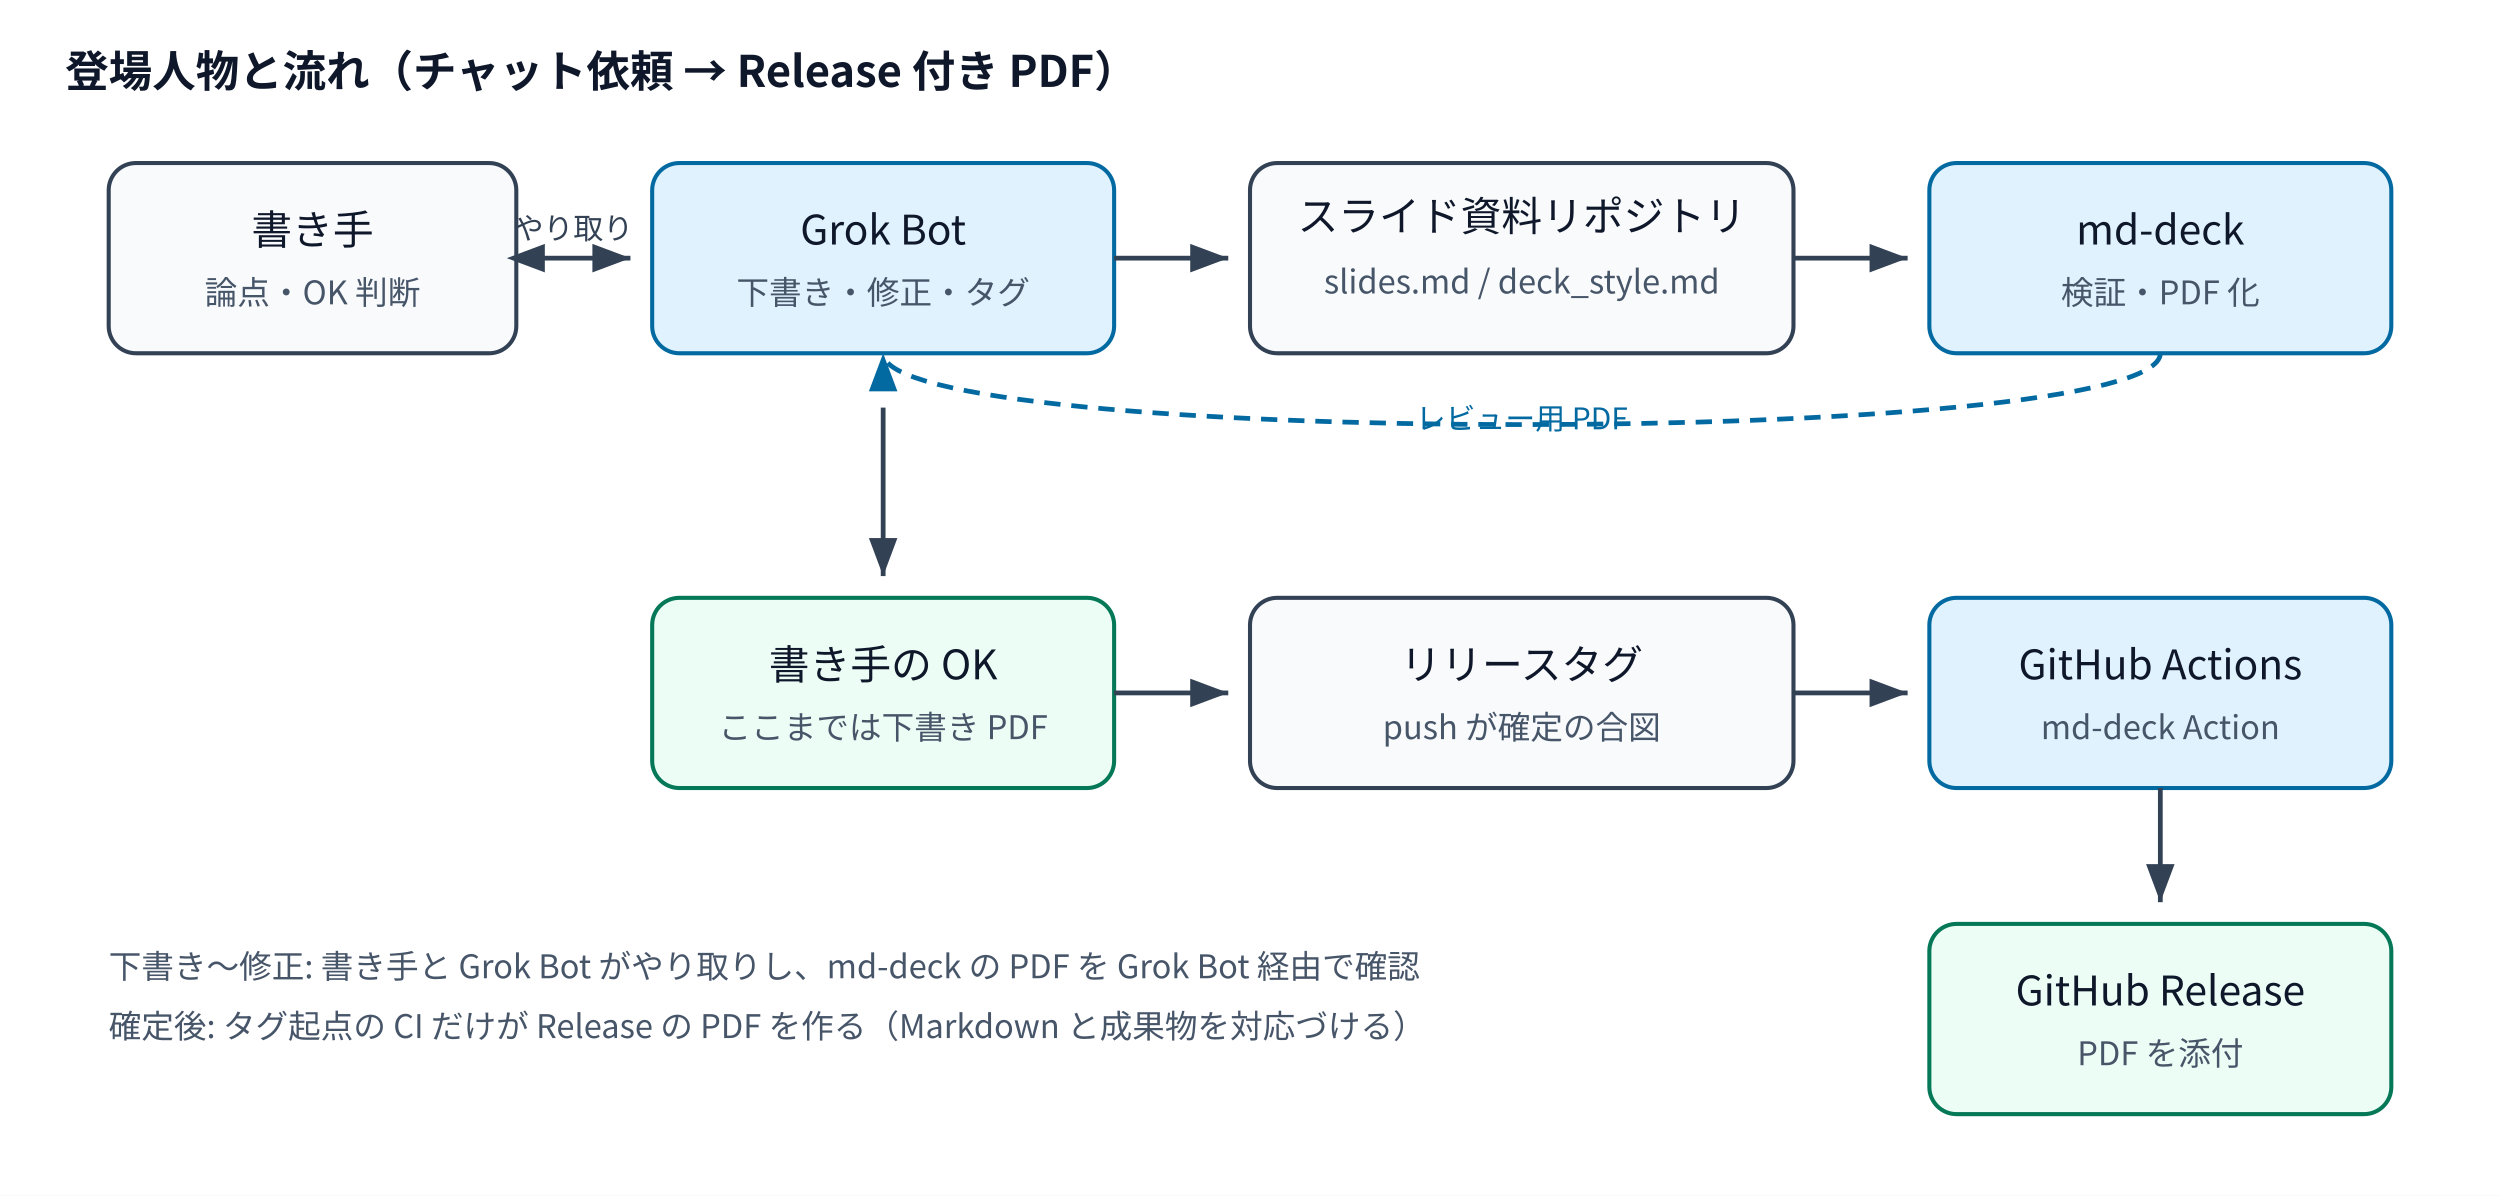
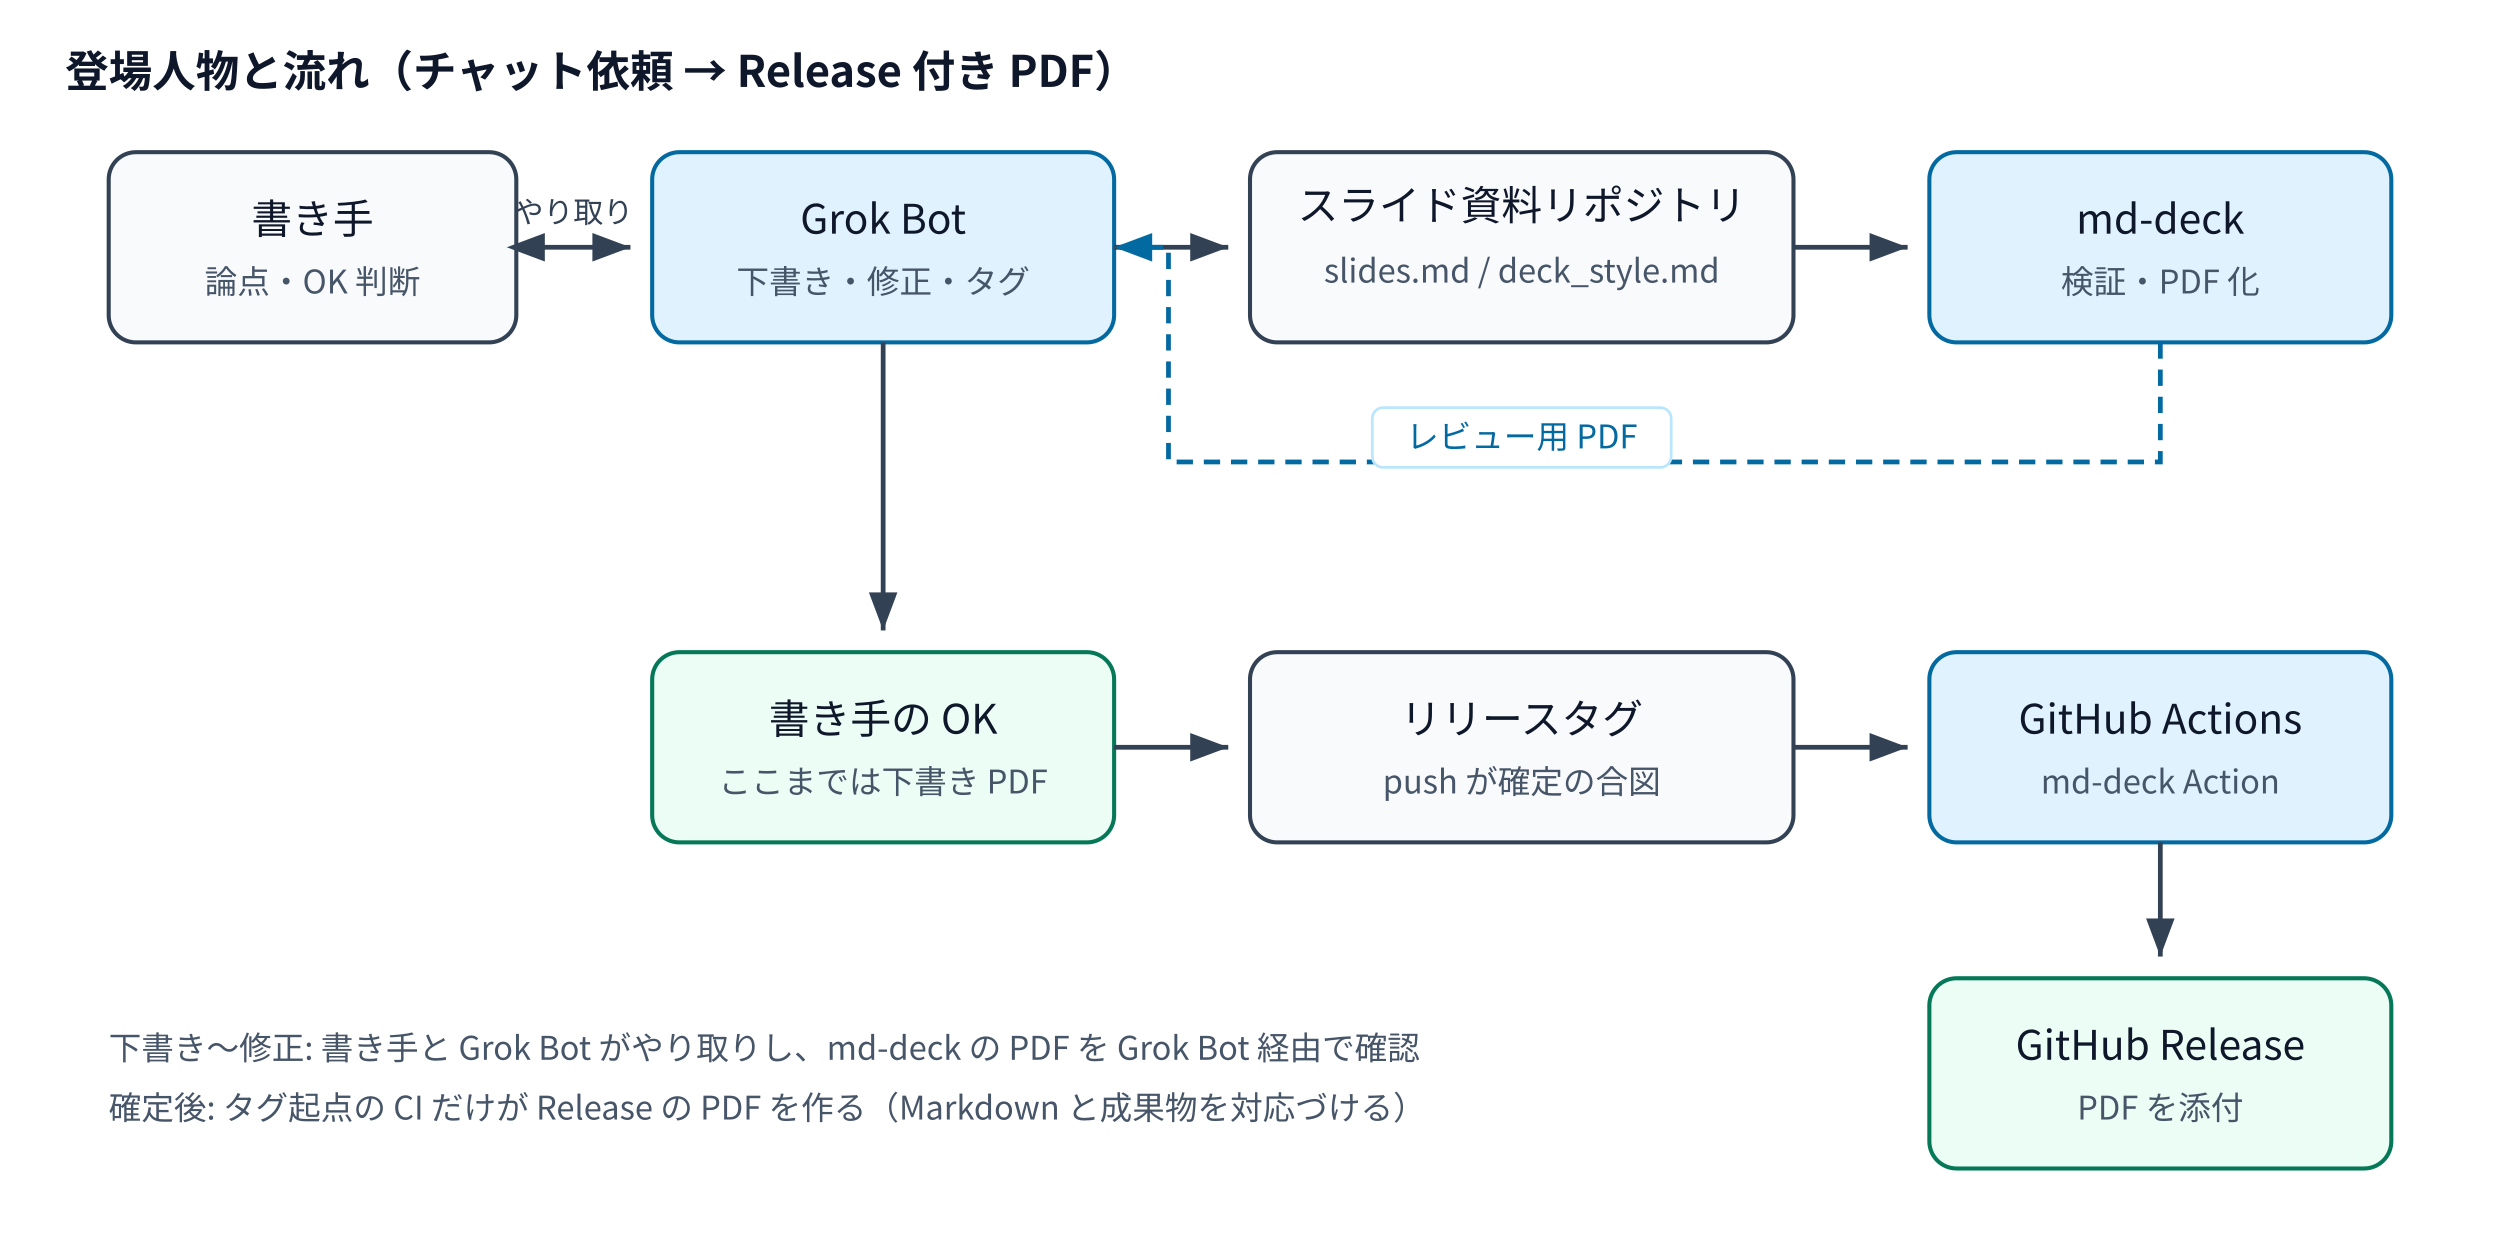
- <svg xmlns="http://www.w3.org/2000/svg" width="920" height="440" viewBox="0 0 920 440" role="img" aria-labelledby="title desc">
+ <svg xmlns="http://www.w3.org/2000/svg" width="920" height="460" viewBox="0 0 920 460" role="img" aria-labelledby="title desc">
  <defs>
    <marker id="arrow" markerWidth="10" markerHeight="10" refX="8" refY="3" orient="auto">
      <path d="M0,0 L8,3 L0,6 Z" fill="#334155" />
    </marker>
    <marker id="arrow-start" markerWidth="10" markerHeight="10" refX="2" refY="3" orient="auto">
      <path d="M8,0 L0,3 L8,6 Z" fill="#334155" />
    </marker>
    <marker id="arrow-return" markerWidth="10" markerHeight="10" refX="8" refY="3" orient="auto">
      <path d="M0,0 L8,3 L0,6 Z" fill="#0369a1" />
    </marker>
    <style>
      .box { fill:#f8fafc; stroke:#334155; stroke-width:1.5; rx:10; }
      .box-accent { fill:#e0f2fe; stroke:#0369a1; stroke-width:1.5; rx:10; }
      .box-ok { fill:#ecfdf5; stroke:#047857; stroke-width:1.5; rx:10; }
      .label { font-family: "Hiragino Sans", "Noto Sans CJK JP", "Segoe UI", sans-serif; font-size:15px; fill:#0f172a; }
      .sub { font-family: "Hiragino Sans", "Noto Sans CJK JP", "Segoe UI", sans-serif; font-size:12px; fill:#475569; }
      .title { font-family: "Hiragino Sans", "Noto Sans CJK JP", "Segoe UI", sans-serif; font-size:16px; font-weight:700; fill:#0f172a; }
      .edge { stroke:#334155; stroke-width:1.75; fill:none; marker-end:url(#arrow); }
      .edge-both { stroke:#334155; stroke-width:1.75; fill:none; marker-start:url(#arrow-start); marker-end:url(#arrow); }
      .edge-return { stroke:#0369a1; stroke-width:1.75; fill:none; stroke-dasharray:6 4; marker-end:url(#arrow-return); }
-       .edge-label { font-family: "Hiragino Sans", "Noto Sans CJK JP", "Segoe UI", sans-serif; font-size:11px; fill:#0369a1; }
+       .edge-label { font-family: "Hiragino Sans", "Noto Sans CJK JP", "Segoe UI", sans-serif; font-size:12px; fill:#0369a1; }
      .edge-label-dark { font-family: "Hiragino Sans", "Noto Sans CJK JP", "Segoe UI", sans-serif; font-size:11px; fill:#334155; }
+       .label-bg { fill:#ffffff; stroke:#bae6fd; stroke-width:1; rx:4; }
    </style>
  </defs>
-   <rect width="920" height="440" fill="#ffffff" />
+   <rect width="920" height="460" fill="#ffffff" />
  <text x="24" y="32" class="title">登場人物と流れ（チャット依頼 → Release 付き PDF）</text>
-   <rect class="box" x="40" y="60" width="150" height="70" />
-   <text x="115" y="90" text-anchor="middle" class="label">書き手</text>
-   <text x="115" y="112" text-anchor="middle" class="sub">論点・OK 判断</text>
-   <rect class="box-accent" x="240" y="60" width="170" height="70" />
-   <text x="325" y="90" text-anchor="middle" class="label">Grok Bot</text>
-   <text x="325" y="112" text-anchor="middle" class="sub">下書き・修正・タグ</text>
-   <rect class="box" x="460" y="60" width="200" height="70" />
-   <text x="560" y="85" text-anchor="middle" class="label">スライド資料リポジトリ</text>
-   <text x="560" y="108" text-anchor="middle" class="sub">slides.md / deck_style.md</text>
-   <rect class="box-accent" x="710" y="60" width="170" height="70" />
-   <text x="795" y="90" text-anchor="middle" class="label">md-deck</text>
-   <text x="795" y="112" text-anchor="middle" class="sub">検証・PDF 化</text>
-   <path class="edge-both" d="M190,95 H232" />
-   <text x="211" y="88" text-anchor="middle" class="edge-label-dark">やり取り</text>
-   <path class="edge" d="M410,95 H452" />
-   <path class="edge" d="M660,95 H702" />
-   <path class="edge-return" d="M795,130 C795,165 325,165 325,130" />
-   <text x="560" y="158" text-anchor="middle" class="edge-label">レビュー用 PDF</text>
-   <rect class="box-ok" x="240" y="220" width="170" height="70" />
-   <text x="325" y="250" text-anchor="middle" class="label">書き手の OK</text>
-   <text x="325" y="272" text-anchor="middle" class="sub">ここまでは下書き PDF</text>
-   <rect class="box" x="460" y="220" width="200" height="70" />
-   <text x="560" y="250" text-anchor="middle" class="label">リリースタグ</text>
-   <text x="560" y="272" text-anchor="middle" class="sub">push が確定の合図</text>
-   <rect class="box-accent" x="710" y="220" width="170" height="70" />
-   <text x="795" y="250" text-anchor="middle" class="label">GitHub Actions</text>
-   <text x="795" y="272" text-anchor="middle" class="sub">md-deck Action</text>
-   <path class="edge" d="M325,150 V212" />
-   <path class="edge" d="M410,255 H452" />
-   <path class="edge" d="M660,255 H702" />
-   <rect class="box-ok" x="710" y="340" width="170" height="70" />
-   <text x="795" y="370" text-anchor="middle" class="label">GitHub Release</text>
-   <text x="795" y="392" text-anchor="middle" class="sub">PDF を添付</text>
-   <path class="edge" d="M795,290 V332" />
-   <text x="40" y="360" class="sub">下書き〜修正: 書き手と Grok Bot がやり取りし、md-deck の PDF を Grok Bot 経由で確認</text>
-   <text x="40" y="382" class="sub">確定後: タグ起点の CI だけが Release の PDF を作る（Markdown と成果物を対応づける）</text>
+   <rect class="box" x="40" y="56" width="150" height="70" />
+   <text x="115" y="86" text-anchor="middle" class="label">書き手</text>
+   <text x="115" y="108" text-anchor="middle" class="sub">論点・OK 判断</text>
+   <rect class="box-accent" x="240" y="56" width="170" height="70" />
+   <text x="325" y="86" text-anchor="middle" class="label">Grok Bot</text>
+   <text x="325" y="108" text-anchor="middle" class="sub">下書き・修正・タグ</text>
+   <rect class="box" x="460" y="56" width="200" height="70" />
+   <text x="560" y="81" text-anchor="middle" class="label">スライド資料リポジトリ</text>
+   <text x="560" y="104" text-anchor="middle" class="sub">slides.md / deck_style.md</text>
+   <rect class="box-accent" x="710" y="56" width="170" height="70" />
+   <text x="795" y="86" text-anchor="middle" class="label">md-deck</text>
+   <text x="795" y="108" text-anchor="middle" class="sub">検証・PDF 化</text>
+   <path class="edge-both" d="M190,91 H232" />
+   <text x="211" y="82" text-anchor="middle" class="edge-label-dark">やり取り</text>
+   <path class="edge" d="M410,91 H452" />
+   <path class="edge" d="M660,91 H702" />
+   <path class="edge-return" d="M795,126 V170 H430 V91 H410" />
+   <rect class="label-bg" x="505" y="150" width="110" height="22" />
+   <text x="560" y="165" text-anchor="middle" class="edge-label">レビュー用 PDF</text>
+   <rect class="box-ok" x="240" y="240" width="170" height="70" />
+   <text x="325" y="270" text-anchor="middle" class="label">書き手の OK</text>
+   <text x="325" y="292" text-anchor="middle" class="sub">ここまでは下書き PDF</text>
+   <rect class="box" x="460" y="240" width="200" height="70" />
+   <text x="560" y="270" text-anchor="middle" class="label">リリースタグ</text>
+   <text x="560" y="292" text-anchor="middle" class="sub">push が確定の合図</text>
+   <rect class="box-accent" x="710" y="240" width="170" height="70" />
+   <text x="795" y="270" text-anchor="middle" class="label">GitHub Actions</text>
+   <text x="795" y="292" text-anchor="middle" class="sub">md-deck Action</text>
+   <path class="edge" d="M325,126 V232" />
+   <path class="edge" d="M410,275 H452" />
+   <path class="edge" d="M660,275 H702" />
+   <rect class="box-ok" x="710" y="360" width="170" height="70" />
+   <text x="795" y="390" text-anchor="middle" class="label">GitHub Release</text>
+   <text x="795" y="412" text-anchor="middle" class="sub">PDF を添付</text>
+   <path class="edge" d="M795,310 V352" />
+   <text x="40" y="390" class="sub">下書き〜修正: 書き手と Grok Bot がやり取りし、md-deck の PDF を Grok Bot 経由で確認</text>
+   <text x="40" y="412" class="sub">確定後: タグ起点の CI だけが Release の PDF を作る（Markdown と成果物を対応づける）</text>
</svg>
